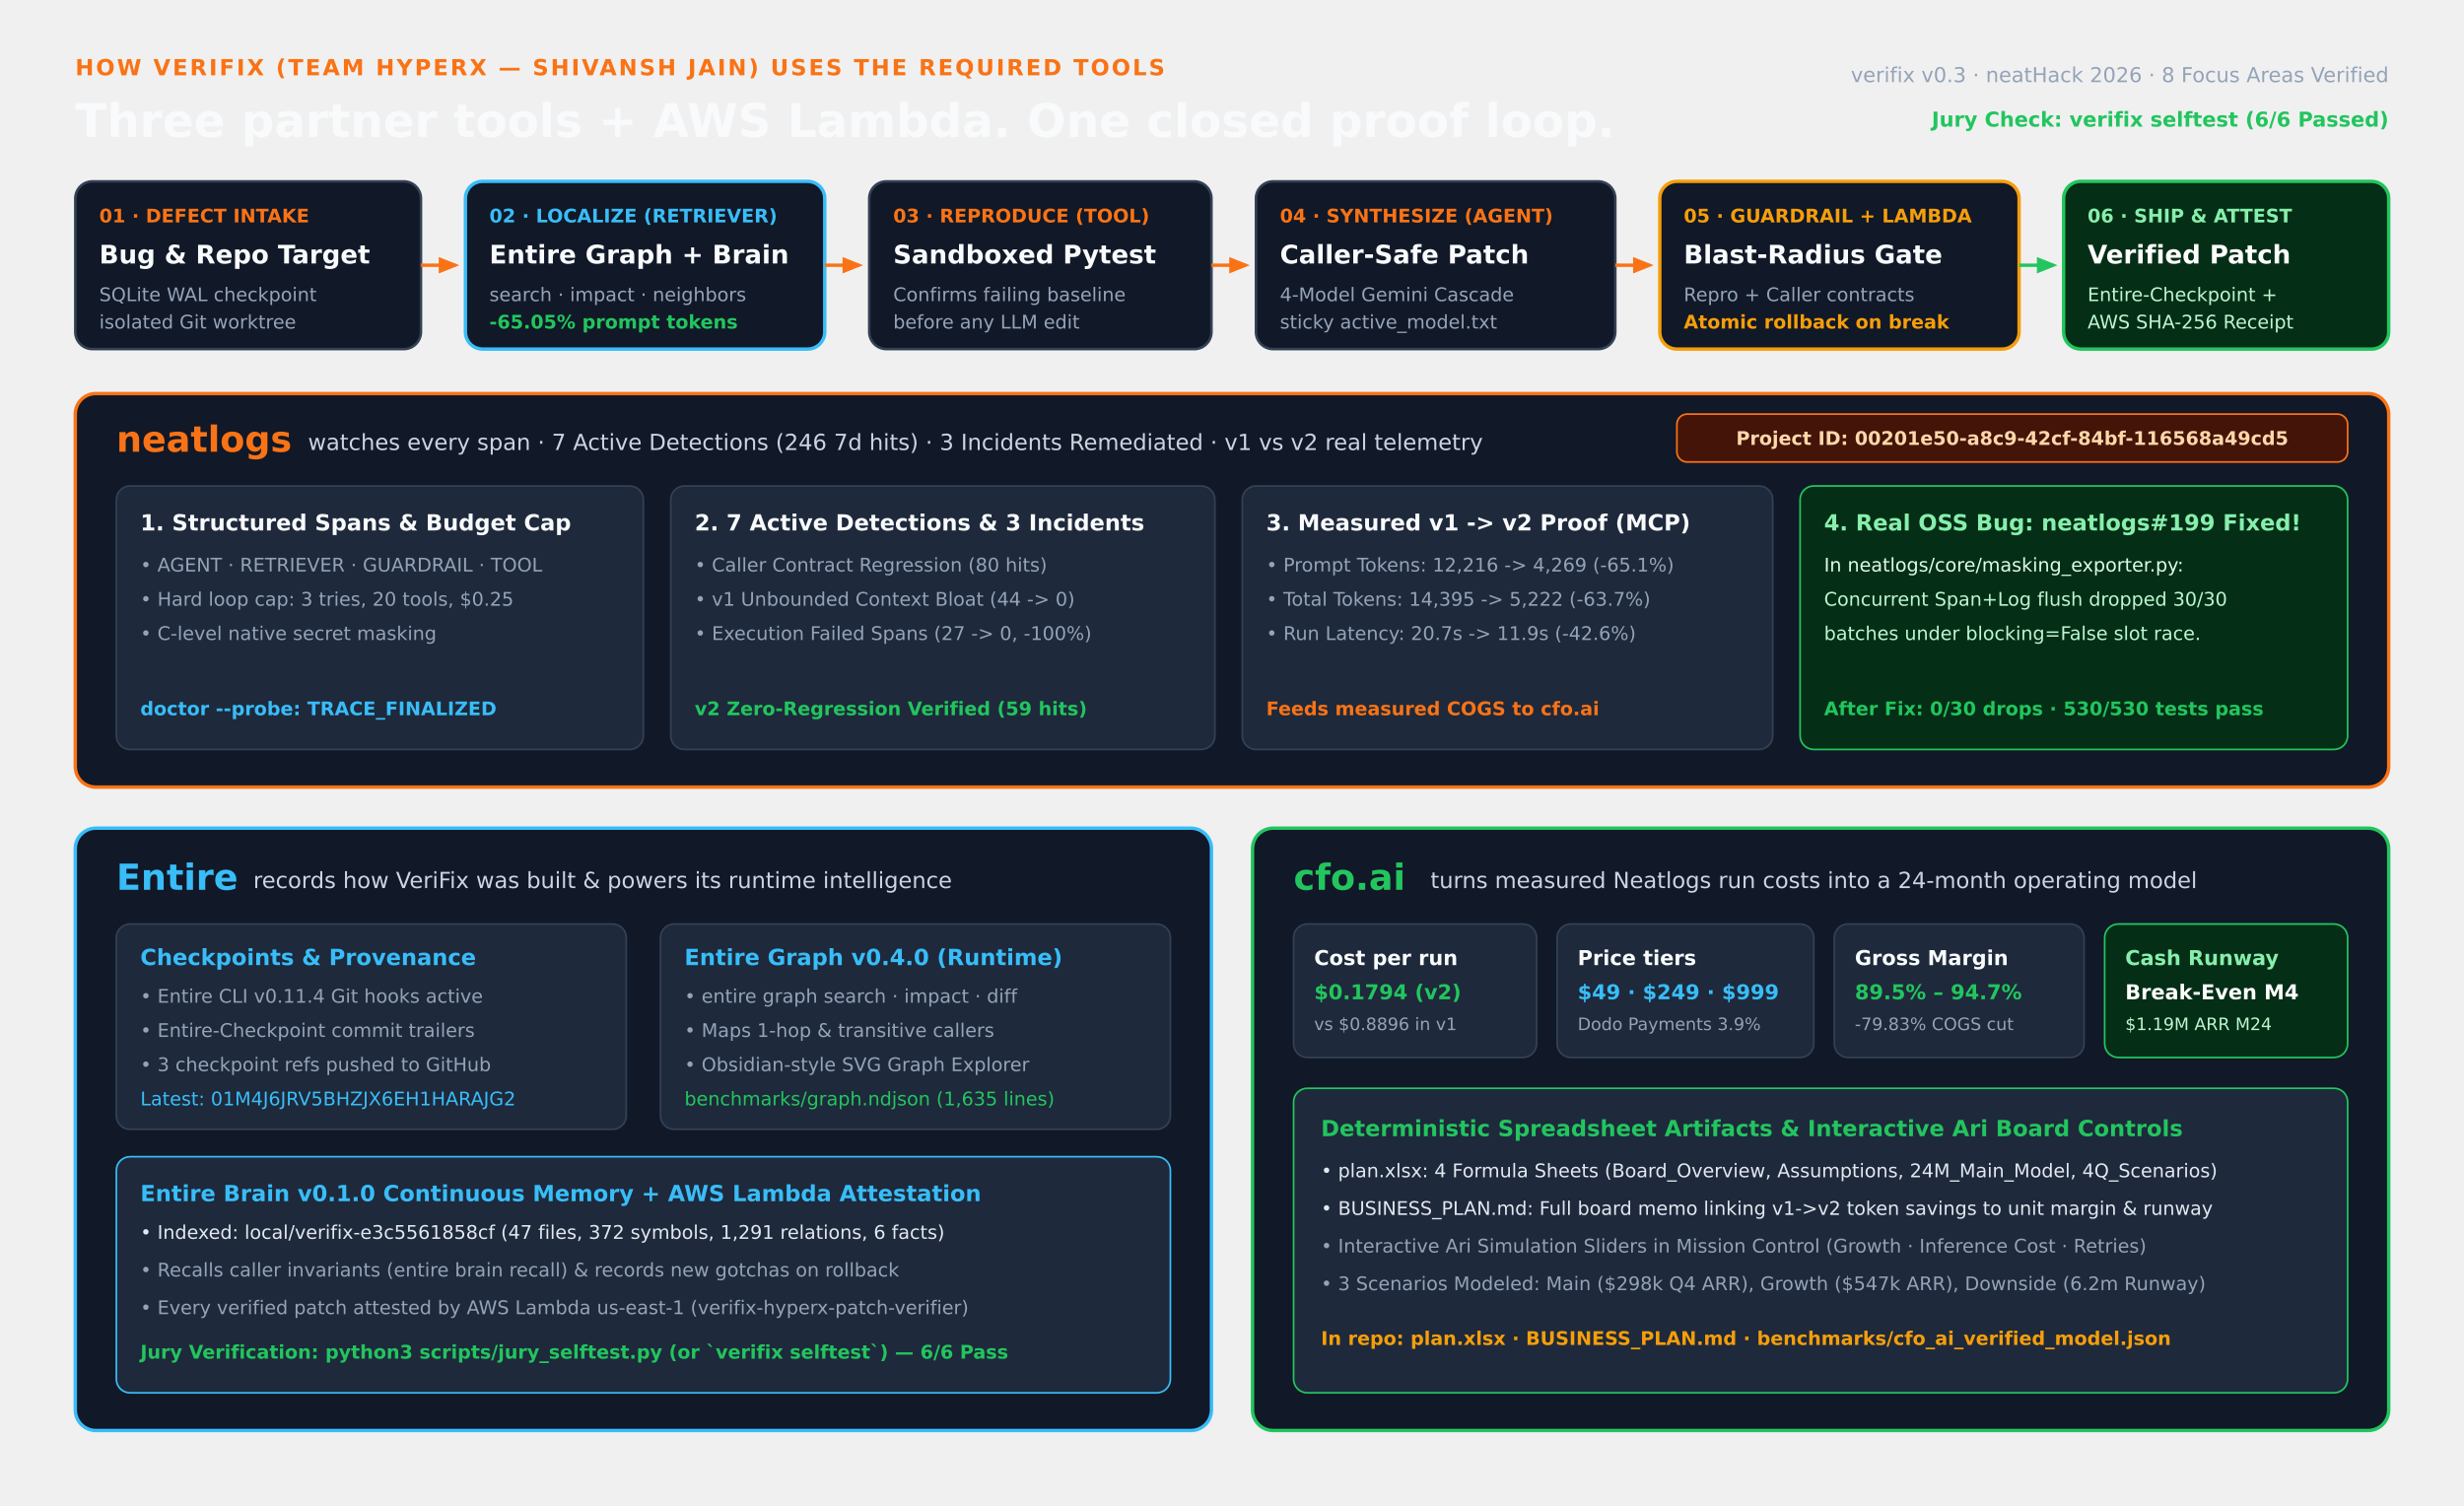
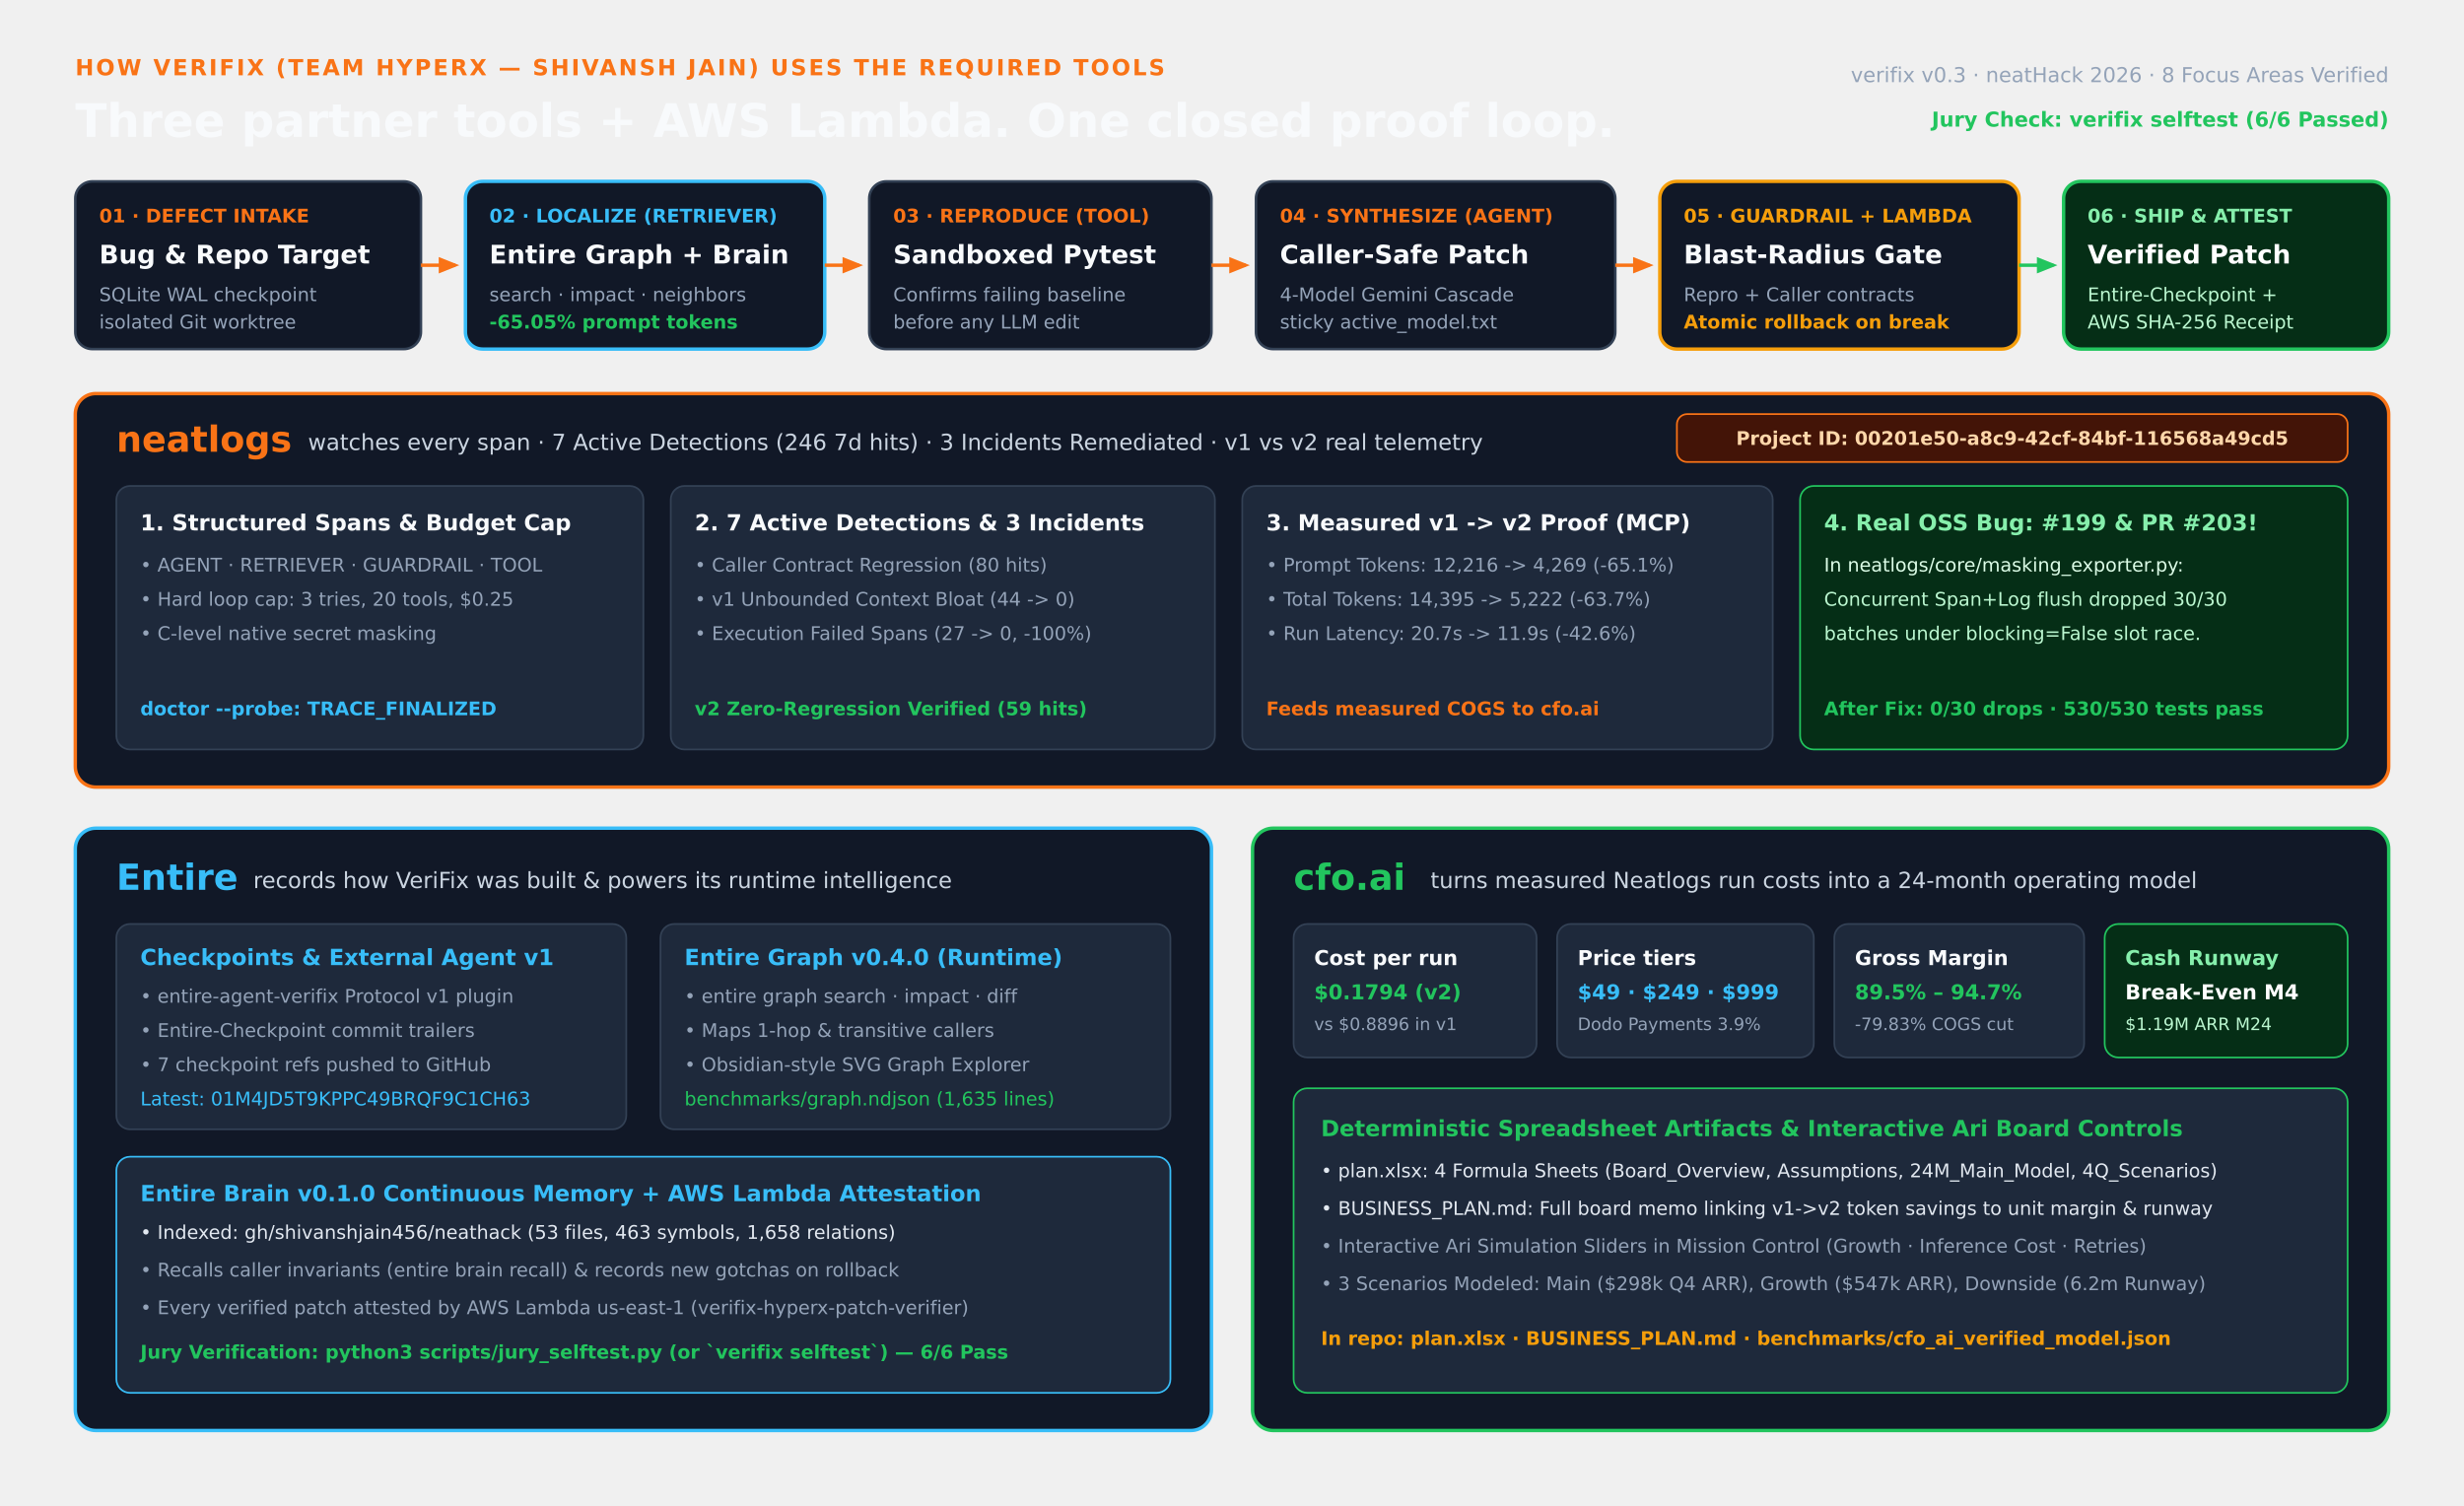
<svg xmlns="http://www.w3.org/2000/svg" viewBox="0 0 1440 880" width="1440" height="880" style="background:#0b0f19; font-family:DejaVu Sans,Inter,Arial,sans-serif;">
  <defs>
    <marker id="arrOrange" viewBox="0 0 10 10" refX="8" refY="5" markerWidth="6" markerHeight="6" orient="auto">
      <path d="M 0 1 L 10 5 L 0 9 z" fill="#f97316" />
    </marker>
    <marker id="arrGreen" viewBox="0 0 10 10" refX="8" refY="5" markerWidth="6" markerHeight="6" orient="auto">
      <path d="M 0 1 L 10 5 L 0 9 z" fill="#22c55e" />
    </marker>
  </defs>
  <text x="44" y="44" fill="#f97316" font-size="13" font-weight="700" letter-spacing="1.2">HOW VERIFIX (TEAM HYPERX — SHIVANSH JAIN) USES THE REQUIRED TOOLS</text>
  <text x="44" y="80" fill="#f8fafc" font-size="27" font-weight="800">Three partner tools + AWS Lambda. One closed proof loop.</text>
  <text x="1396" y="48" fill="#94a3b8" font-size="12" text-anchor="end">verifix v0.3 · neatHack 2026 · 8 Focus Areas Verified</text>
  <text x="1396" y="74" fill="#22c55e" font-size="12" font-weight="700" text-anchor="end">Jury Check: verifix selftest (6/6 Passed)</text>
  <rect x="44" y="106" width="202" height="98" rx="10" fill="#111827" stroke="#334155" stroke-width="1.5" />
  <text x="58" y="130" fill="#f97316" font-size="11" font-weight="700">01 · DEFECT INTAKE</text>
  <text x="58" y="154" fill="#f8fafc" font-size="15" font-weight="700">Bug &amp; Repo Target</text>
  <text x="58" y="176" fill="#94a3b8" font-size="11">SQLite WAL checkpoint</text>
  <text x="58" y="192" fill="#94a3b8" font-size="11">isolated Git worktree</text>
  <line x1="246" y1="155" x2="266" y2="155" stroke="#f97316" stroke-width="2" marker-end="url(#arrOrange)" />
  <rect x="272" y="106" width="210" height="98" rx="10" fill="#111827" stroke="#38bdf8" stroke-width="2" />
  <text x="286" y="130" fill="#38bdf8" font-size="11" font-weight="700">02 · LOCALIZE (RETRIEVER)</text>
  <text x="286" y="154" fill="#f8fafc" font-size="15" font-weight="700">Entire Graph + Brain</text>
  <text x="286" y="176" fill="#94a3b8" font-size="11">search · impact · neighbors</text>
  <text x="286" y="192" fill="#22c55e" font-size="11" font-weight="700">-65.05% prompt tokens</text>
  <line x1="482" y1="155" x2="502" y2="155" stroke="#f97316" stroke-width="2" marker-end="url(#arrOrange)" />
  <rect x="508" y="106" width="200" height="98" rx="10" fill="#111827" stroke="#334155" stroke-width="1.5" />
  <text x="522" y="130" fill="#f97316" font-size="11" font-weight="700">03 · REPRODUCE (TOOL)</text>
  <text x="522" y="154" fill="#f8fafc" font-size="15" font-weight="700">Sandboxed Pytest</text>
  <text x="522" y="176" fill="#94a3b8" font-size="11">Confirms failing baseline</text>
  <text x="522" y="192" fill="#94a3b8" font-size="11">before any LLM edit</text>
  <line x1="708" y1="155" x2="728" y2="155" stroke="#f97316" stroke-width="2" marker-end="url(#arrOrange)" />
  <rect x="734" y="106" width="210" height="98" rx="10" fill="#111827" stroke="#334155" stroke-width="1.5" />
  <text x="748" y="130" fill="#f97316" font-size="11" font-weight="700">04 · SYNTHESIZE (AGENT)</text>
  <text x="748" y="154" fill="#f8fafc" font-size="15" font-weight="700">Caller-Safe Patch</text>
  <text x="748" y="176" fill="#94a3b8" font-size="11">4-Model Gemini Cascade</text>
  <text x="748" y="192" fill="#94a3b8" font-size="11">sticky active_model.txt</text>
  <line x1="944" y1="155" x2="964" y2="155" stroke="#f97316" stroke-width="2" marker-end="url(#arrOrange)" />
  <rect x="970" y="106" width="210" height="98" rx="10" fill="#111827" stroke="#f59e0b" stroke-width="2" />
  <text x="984" y="130" fill="#f59e0b" font-size="11" font-weight="700">05 · GUARDRAIL + LAMBDA</text>
  <text x="984" y="154" fill="#f8fafc" font-size="15" font-weight="700">Blast-Radius Gate</text>
  <text x="984" y="176" fill="#94a3b8" font-size="11">Repro + Caller contracts</text>
  <text x="984" y="192" fill="#f59e0b" font-size="11" font-weight="700">Atomic rollback on break</text>
  <line x1="1180" y1="155" x2="1200" y2="155" stroke="#22c55e" stroke-width="2" marker-end="url(#arrGreen)" />
  <rect x="1206" y="106" width="190" height="98" rx="10" fill="#052e16" stroke="#22c55e" stroke-width="2" />
  <text x="1220" y="130" fill="#86efac" font-size="11" font-weight="700">06 · SHIP &amp; ATTEST</text>
  <text x="1220" y="154" fill="#ffffff" font-size="15" font-weight="700">Verified Patch</text>
  <text x="1220" y="176" fill="#bbf7d0" font-size="11">Entire-Checkpoint +</text>
  <text x="1220" y="192" fill="#bbf7d0" font-size="11">AWS SHA-256 Receipt</text>
  <rect x="44" y="230" width="1352" height="230" rx="12" fill="#111827" stroke="#f97316" stroke-width="2" />
  <text x="68" y="264" fill="#f97316" font-size="21" font-weight="800">neatlogs</text>
  <text x="180" y="263" fill="#cbd5e1" font-size="13">watches every span · 7 Active Detections (246 7d hits) · 3 Incidents Remediated · v1 vs v2 real telemetry</text>
  <rect x="980" y="242" width="392" height="28" rx="6" fill="#431407" stroke="#f97316" stroke-width="1" />
  <text x="1176" y="260" fill="#fed7aa" font-size="11" font-weight="700" text-anchor="middle">Project ID: 00201e50-a8c9-42cf-84bf-116568a49cd5</text>
  <rect x="68" y="284" width="308" height="154" rx="8" fill="#1e293b" stroke="#334155" />
  <text x="82" y="310" fill="#f8fafc" font-size="13" font-weight="700">1. Structured Spans &amp; Budget Cap</text>
  <text x="82" y="334" fill="#94a3b8" font-size="11">• AGENT · RETRIEVER · GUARDRAIL · TOOL</text>
  <text x="82" y="354" fill="#94a3b8" font-size="11">• Hard loop cap: 3 tries, 20 tools, $0.25</text>
  <text x="82" y="374" fill="#94a3b8" font-size="11">• C-level native secret masking</text>
  <text x="82" y="418" fill="#38bdf8" font-size="11" font-weight="700">doctor --probe: TRACE_FINALIZED</text>
  <rect x="392" y="284" width="318" height="154" rx="8" fill="#1e293b" stroke="#334155" />
  <text x="406" y="310" fill="#f8fafc" font-size="13" font-weight="700">2. 7 Active Detections &amp; 3 Incidents</text>
  <text x="406" y="334" fill="#94a3b8" font-size="11">• Caller Contract Regression (80 hits)</text>
  <text x="406" y="354" fill="#94a3b8" font-size="11">• v1 Unbounded Context Bloat (44 -&gt; 0)</text>
  <text x="406" y="374" fill="#94a3b8" font-size="11">• Execution Failed Spans (27 -&gt; 0, -100%)</text>
  <text x="406" y="418" fill="#22c55e" font-size="11" font-weight="700">v2 Zero-Regression Verified (59 hits)</text>
  <rect x="726" y="284" width="310" height="154" rx="8" fill="#1e293b" stroke="#334155" />
  <text x="740" y="310" fill="#f8fafc" font-size="13" font-weight="700">3. Measured v1 -&gt; v2 Proof (MCP)</text>
  <text x="740" y="334" fill="#94a3b8" font-size="11">• Prompt Tokens: 12,216 -&gt; 4,269 (-65.1%)</text>
  <text x="740" y="354" fill="#94a3b8" font-size="11">• Total Tokens: 14,395 -&gt; 5,222 (-63.7%)</text>
  <text x="740" y="374" fill="#94a3b8" font-size="11">• Run Latency: 20.7s -&gt; 11.9s (-42.6%)</text>
  <text x="740" y="418" fill="#f97316" font-size="11" font-weight="700">Feeds measured COGS to cfo.ai</text>
  <rect x="1052" y="284" width="320" height="154" rx="8" fill="#052e16" stroke="#22c55e" />
-   <text x="1066" y="310" fill="#86efac" font-size="13" font-weight="700">4. Real OSS Bug: neatlogs#199 Fixed!</text>
+   <text x="1066" y="310" fill="#86efac" font-size="13" font-weight="700">4. Real OSS Bug: #199 &amp; PR #203!</text>
  <text x="1066" y="334" fill="#dcfce7" font-size="11">In neatlogs/core/masking_exporter.py:</text>
  <text x="1066" y="354" fill="#bbf7d0" font-size="11">Concurrent Span+Log flush dropped 30/30</text>
  <text x="1066" y="374" fill="#bbf7d0" font-size="11">batches under blocking=False slot race.</text>
  <text x="1066" y="418" fill="#22c55e" font-size="11" font-weight="700">After Fix: 0/30 drops · 530/530 tests pass</text>
  <rect x="44" y="484" width="664" height="352" rx="12" fill="#111827" stroke="#38bdf8" stroke-width="2" />
  <text x="68" y="520" fill="#38bdf8" font-size="21" font-weight="800">Entire</text>
  <text x="148" y="519" fill="#cbd5e1" font-size="13">records how VeriFix was built &amp; powers its runtime intelligence</text>
  <rect x="68" y="540" width="298" height="120" rx="8" fill="#1e293b" stroke="#334155" />
-   <text x="82" y="564" fill="#38bdf8" font-size="13" font-weight="700">Checkpoints &amp; Provenance</text>
-   <text x="82" y="586" fill="#94a3b8" font-size="11">• Entire CLI v0.11.4 Git hooks active</text>
+   <text x="82" y="564" fill="#38bdf8" font-size="13" font-weight="700">Checkpoints &amp; External Agent v1</text>
+   <text x="82" y="586" fill="#94a3b8" font-size="11">• entire-agent-verifix Protocol v1 plugin</text>
  <text x="82" y="606" fill="#94a3b8" font-size="11">• Entire-Checkpoint commit trailers</text>
-   <text x="82" y="626" fill="#94a3b8" font-size="11">• 3 checkpoint refs pushed to GitHub</text>
-   <text x="82" y="646" fill="#38bdf8" font-size="11">Latest: 01M4J6JRV5BHZJX6EH1HARAJG2</text>
+   <text x="82" y="626" fill="#94a3b8" font-size="11">• 7 checkpoint refs pushed to GitHub</text>
+   <text x="82" y="646" fill="#38bdf8" font-size="11">Latest: 01M4JD5T9KPPC49BRQF9C1CH63</text>
  <rect x="386" y="540" width="298" height="120" rx="8" fill="#1e293b" stroke="#334155" />
  <text x="400" y="564" fill="#38bdf8" font-size="13" font-weight="700">Entire Graph v0.4.0 (Runtime)</text>
  <text x="400" y="586" fill="#94a3b8" font-size="11">• entire graph search · impact · diff</text>
  <text x="400" y="606" fill="#94a3b8" font-size="11">• Maps 1-hop &amp; transitive callers</text>
  <text x="400" y="626" fill="#94a3b8" font-size="11">• Obsidian-style SVG Graph Explorer</text>
  <text x="400" y="646" fill="#22c55e" font-size="11">benchmarks/graph.ndjson (1,635 lines)</text>
  <rect x="68" y="676" width="616" height="138" rx="8" fill="#1e293b" stroke="#38bdf8" />
  <text x="82" y="702" fill="#38bdf8" font-size="13" font-weight="700">Entire Brain v0.1.0 Continuous Memory + AWS Lambda Attestation</text>
-   <text x="82" y="724" fill="#e2e8f0" font-size="11">• Indexed: local/verifix-e3c5561858cf (47 files, 372 symbols, 1,291 relations, 6 facts)</text>
+   <text x="82" y="724" fill="#e2e8f0" font-size="11">• Indexed: gh/shivanshjain456/neathack (53 files, 463 symbols, 1,658 relations)</text>
  <text x="82" y="746" fill="#94a3b8" font-size="11">• Recalls caller invariants (entire brain recall) &amp; records new gotchas on rollback</text>
  <text x="82" y="768" fill="#94a3b8" font-size="11">• Every verified patch attested by AWS Lambda us-east-1 (verifix-hyperx-patch-verifier)</text>
  <text x="82" y="794" fill="#22c55e" font-size="11" font-weight="700">Jury Verification: python3 scripts/jury_selftest.py (or `verifix selftest`) — 6/6 Pass</text>
  <rect x="732" y="484" width="664" height="352" rx="12" fill="#111827" stroke="#22c55e" stroke-width="2" />
  <text x="756" y="520" fill="#22c55e" font-size="21" font-weight="800">cfo.ai</text>
  <text x="836" y="519" fill="#cbd5e1" font-size="13">turns measured Neatlogs run costs into a 24-month operating model</text>
  <rect x="756" y="540" width="142" height="78" rx="8" fill="#1e293b" stroke="#334155" />
  <text x="768" y="564" fill="#f8fafc" font-size="12" font-weight="700">Cost per run</text>
  <text x="768" y="584" fill="#22c55e" font-size="12" font-weight="700">$0.1794 (v2)</text>
  <text x="768" y="602" fill="#94a3b8" font-size="10">vs $0.8896 in v1</text>
  <rect x="910" y="540" width="150" height="78" rx="8" fill="#1e293b" stroke="#334155" />
  <text x="922" y="564" fill="#f8fafc" font-size="12" font-weight="700">Price tiers</text>
  <text x="922" y="584" fill="#38bdf8" font-size="12" font-weight="700">$49 · $249 · $999</text>
  <text x="922" y="602" fill="#94a3b8" font-size="10">Dodo Payments 3.9%</text>
  <rect x="1072" y="540" width="146" height="78" rx="8" fill="#1e293b" stroke="#334155" />
  <text x="1084" y="564" fill="#f8fafc" font-size="12" font-weight="700">Gross Margin</text>
  <text x="1084" y="584" fill="#22c55e" font-size="12" font-weight="700">89.5% – 94.7%</text>
  <text x="1084" y="602" fill="#94a3b8" font-size="10">-79.83% COGS cut</text>
  <rect x="1230" y="540" width="142" height="78" rx="8" fill="#052e16" stroke="#22c55e" />
  <text x="1242" y="564" fill="#86efac" font-size="12" font-weight="700">Cash Runway</text>
  <text x="1242" y="584" fill="#ffffff" font-size="12" font-weight="700">Break-Even M4</text>
  <text x="1242" y="602" fill="#bbf7d0" font-size="10">$1.19M ARR M24</text>
  <rect x="756" y="636" width="616" height="178" rx="8" fill="#1e293b" stroke="#22c55e" />
  <text x="772" y="664" fill="#22c55e" font-size="13" font-weight="700">Deterministic Spreadsheet Artifacts &amp; Interactive Ari Board Controls</text>
  <text x="772" y="688" fill="#e2e8f0" font-size="11">• plan.xlsx: 4 Formula Sheets (Board_Overview, Assumptions, 24M_Main_Model, 4Q_Scenarios)</text>
  <text x="772" y="710" fill="#e2e8f0" font-size="11">• BUSINESS_PLAN.md: Full board memo linking v1-&gt;v2 token savings to unit margin &amp; runway</text>
  <text x="772" y="732" fill="#94a3b8" font-size="11">• Interactive Ari Simulation Sliders in Mission Control (Growth · Inference Cost · Retries)</text>
  <text x="772" y="754" fill="#94a3b8" font-size="11">• 3 Scenarios Modeled: Main ($298k Q4 ARR), Growth ($547k ARR), Downside (6.2m Runway)</text>
  <text x="772" y="786" fill="#f59e0b" font-size="11" font-weight="700">In repo: plan.xlsx · BUSINESS_PLAN.md · benchmarks/cfo_ai_verified_model.json</text>
</svg>
